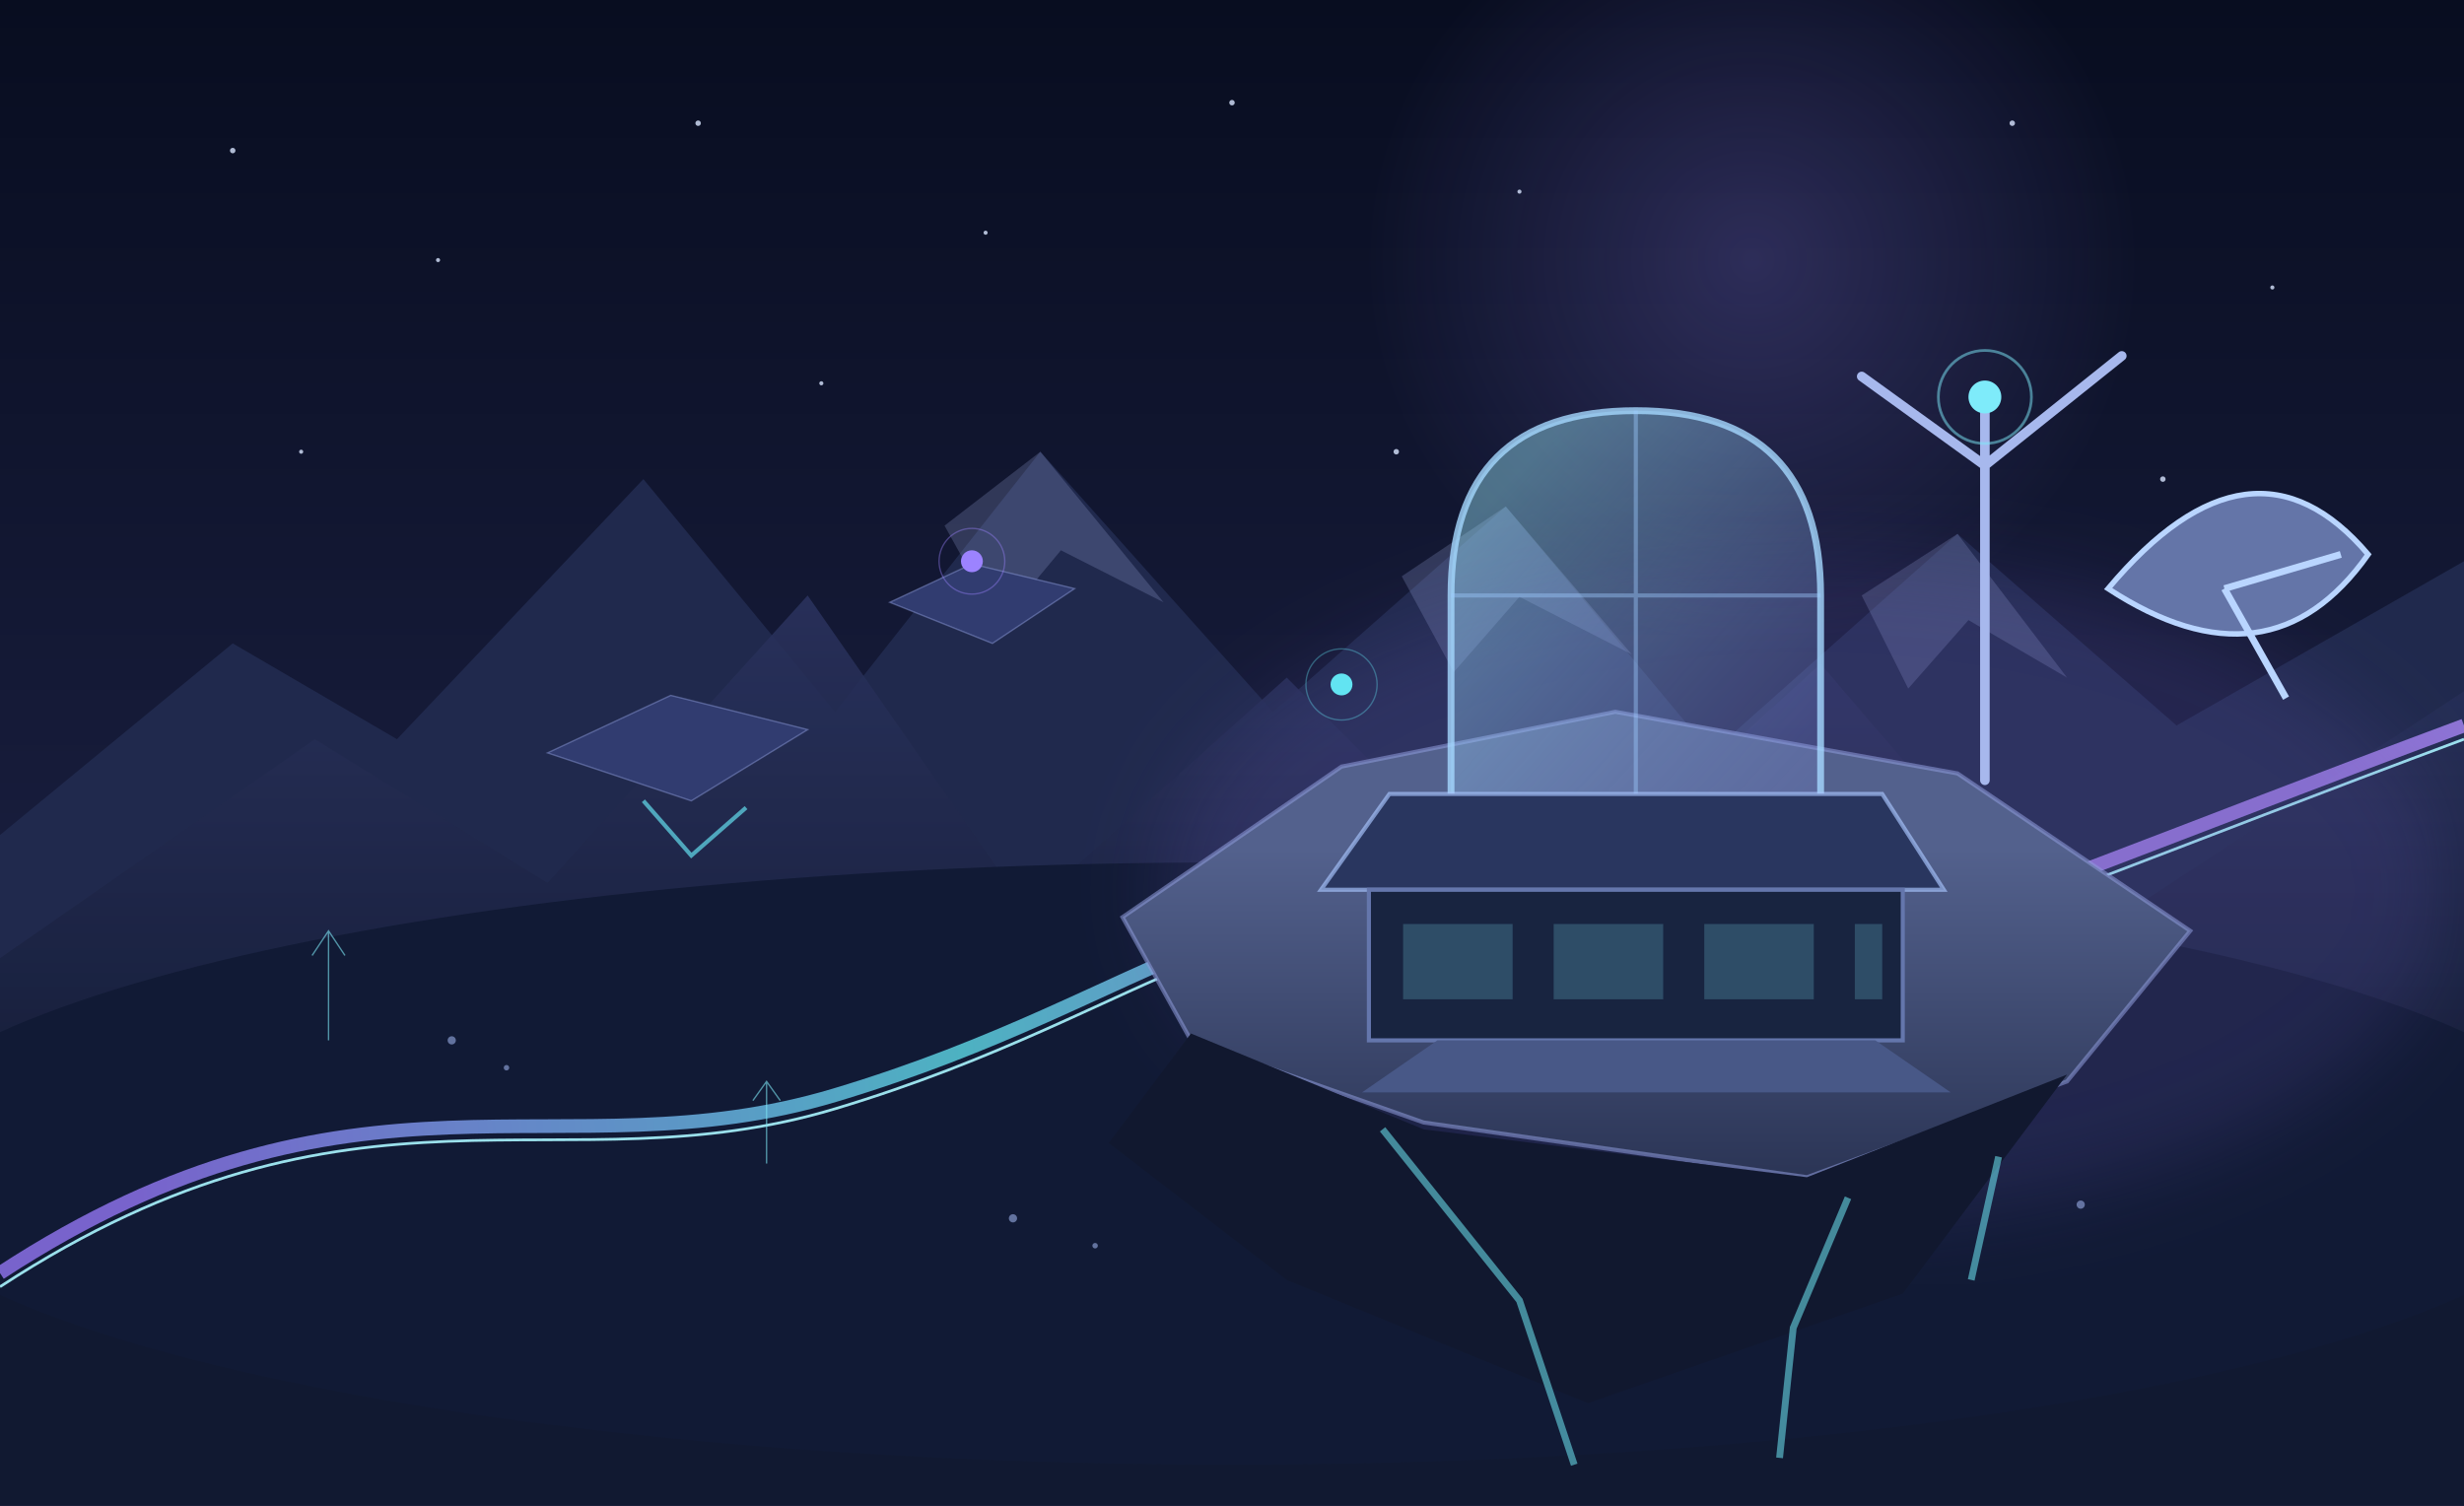
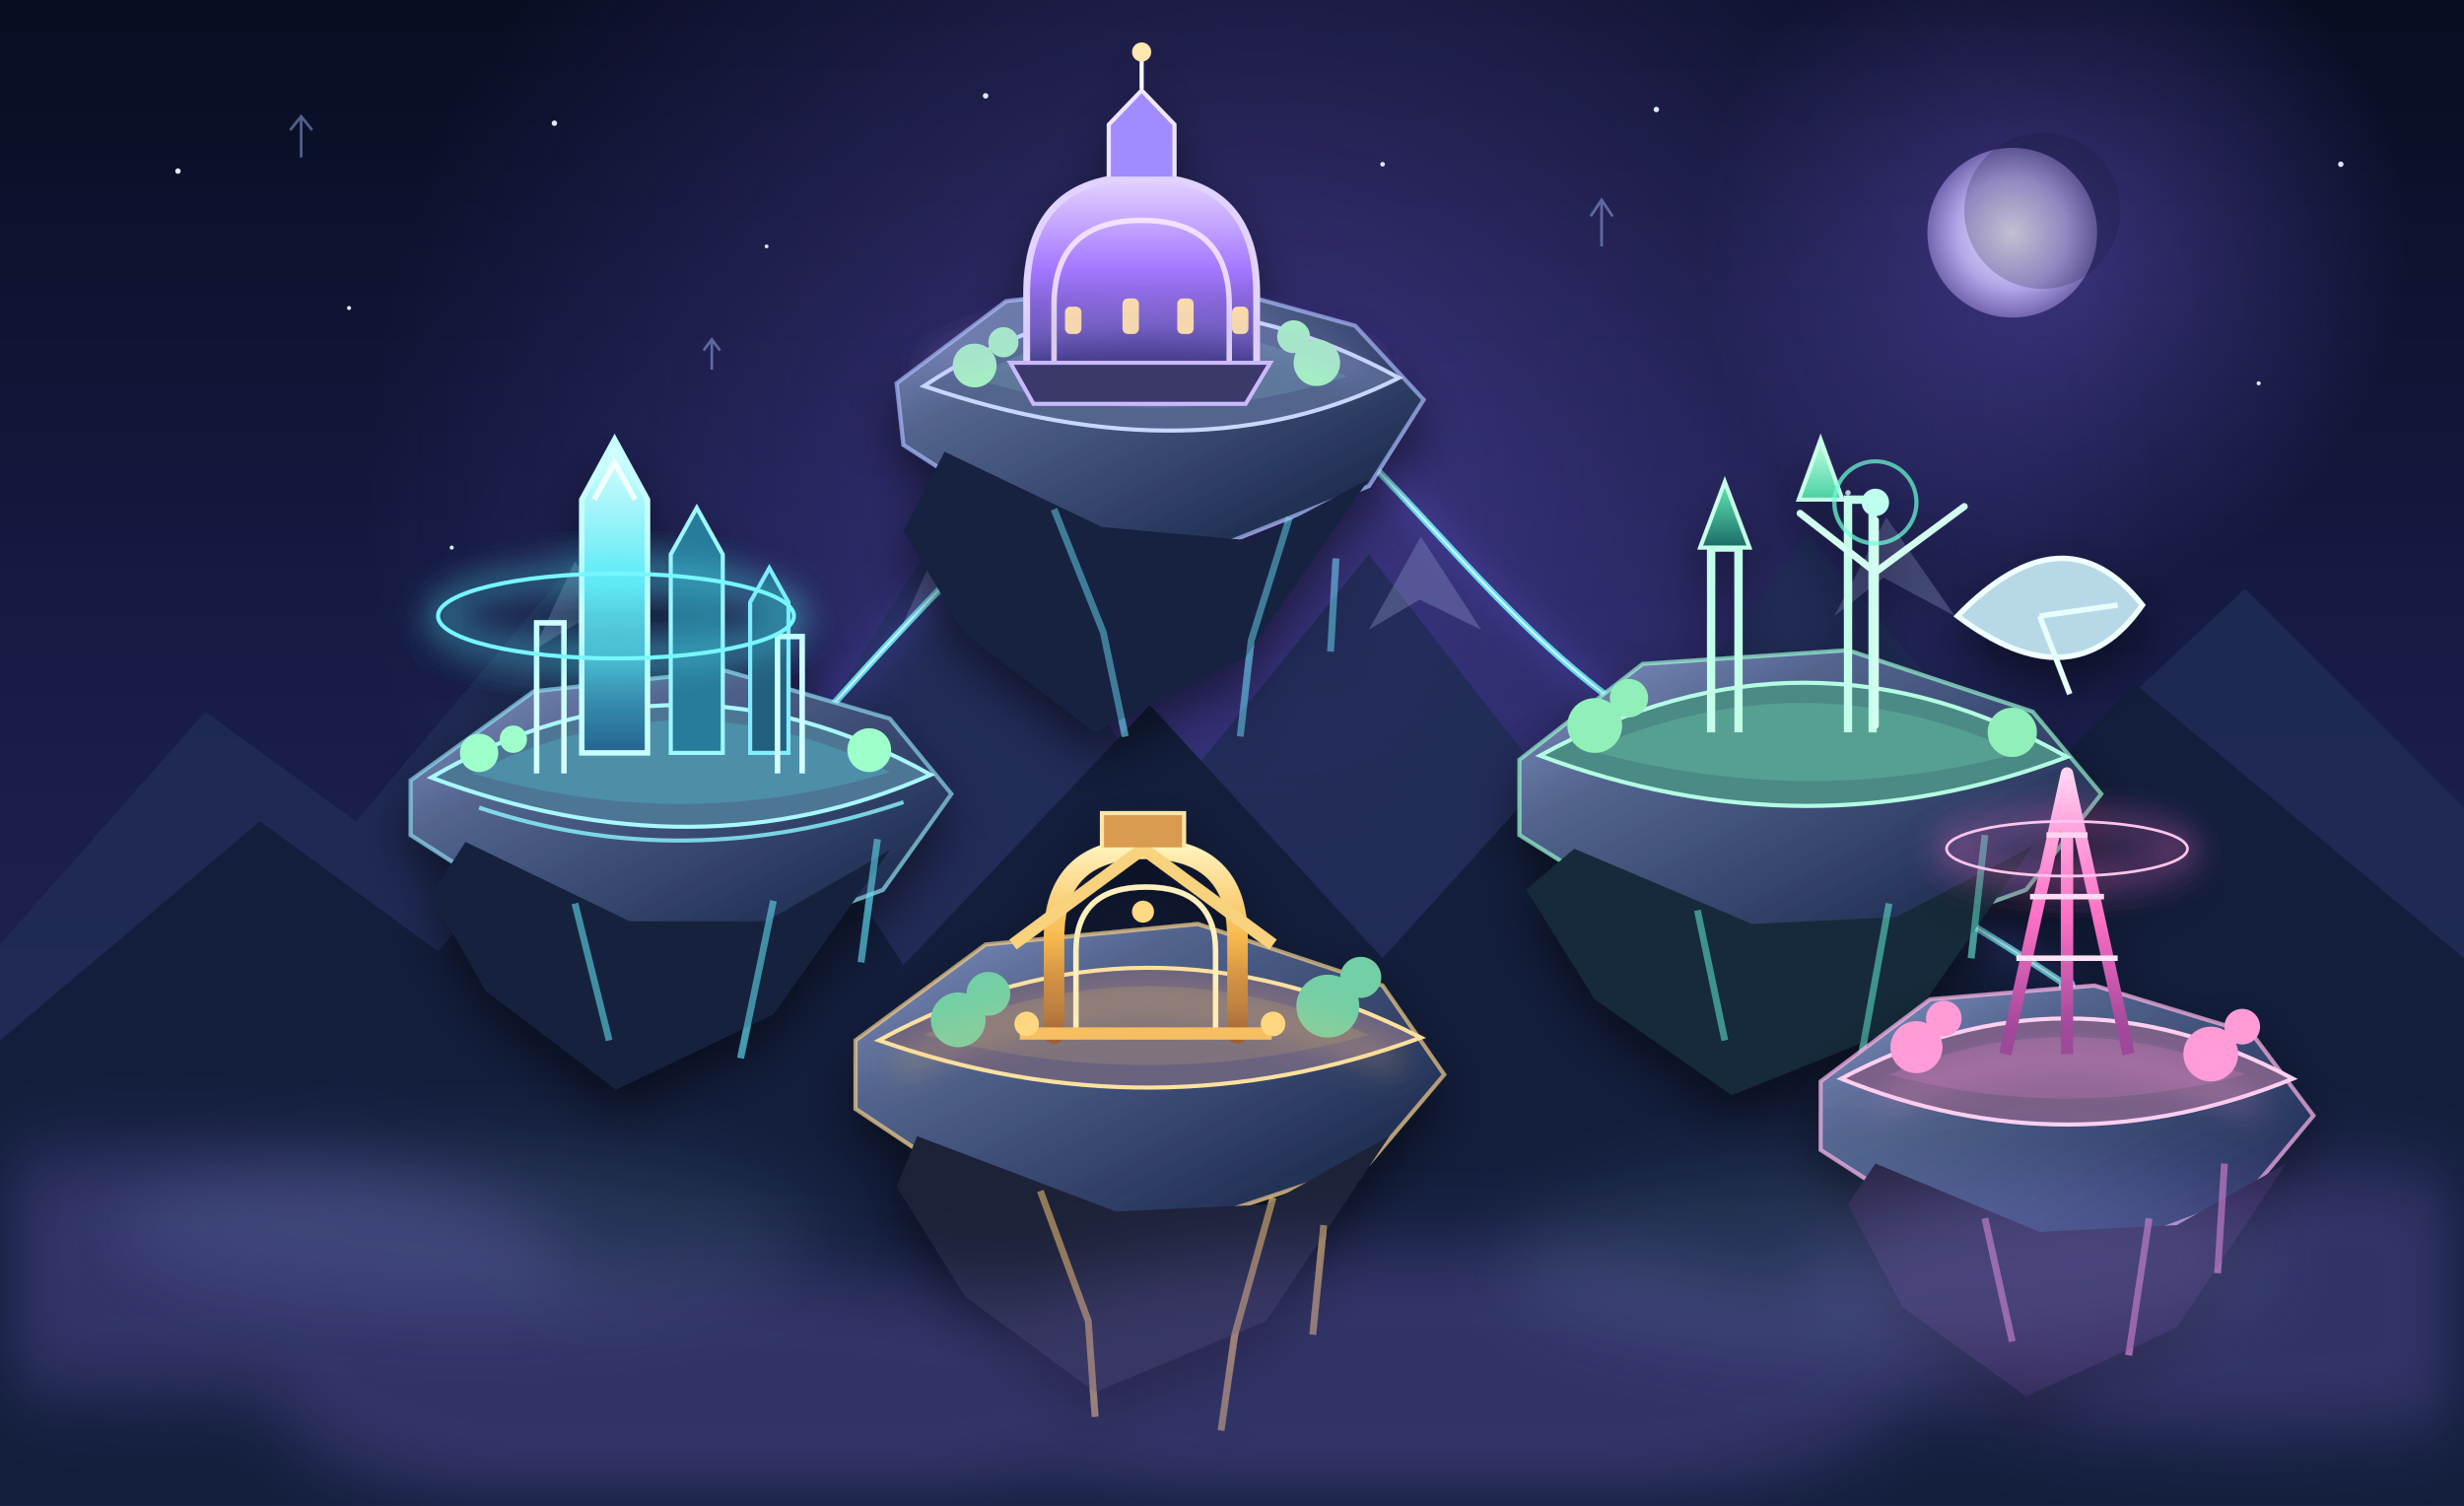
<svg xmlns="http://www.w3.org/2000/svg" viewBox="0 0 1800 1100" fill="none">
  <defs>
-     <linearGradient id="sky" x1="900" y1="0" x2="900" y2="1100" gradientUnits="userSpaceOnUse">
-       <stop stop-color="#080D20" />
-       <stop offset=".55" stop-color="#171C3B" />
-       <stop offset="1" stop-color="#3B2861" />
-     </linearGradient>
-     <linearGradient id="mount" x1="900" y1="250" x2="900" y2="900" gradientUnits="userSpaceOnUse">
-       <stop stop-color="#343D70" />
-       <stop offset="1" stop-color="#10172D" />
-     </linearGradient>
-     <linearGradient id="island" x1="1100" y1="620" x2="1100" y2="1000" gradientUnits="userSpaceOnUse">
-       <stop stop-color="#53618D" />
-       <stop offset="1" stop-color="#141B35" />
-     </linearGradient>
-     <linearGradient id="glass" x1="1150" y1="300" x2="1500" y2="620" gradientUnits="userSpaceOnUse">
-       <stop stop-color="#9DEBFF" stop-opacity=".42" />
-       <stop offset="1" stop-color="#7661D8" stop-opacity=".08" />
-     </linearGradient>
-     <linearGradient id="river" x1="100" y1="850" x2="1200" y2="750" gradientUnits="userSpaceOnUse">
-       <stop stop-color="#9B7BFF" />
-       <stop offset=".55" stop-color="#62E4F2" />
-       <stop offset="1" stop-color="#B08BFF" />
-     </linearGradient>
-     <radialGradient id="glow">
-       <stop stop-color="#9D8AFF" stop-opacity=".45" />
-       <stop offset="1" stop-color="#9D8AFF" stop-opacity="0" />
+     <linearGradient id="sky" x2="0" y2="1">
+       <stop stop-color="#080D22" />
+       <stop offset=".48" stop-color="#171D48" />
+       <stop offset="1" stop-color="#31235B" />
+     </linearGradient>
+     <linearGradient id="rock" x1="0" y1="0" x2="1" y2="1">
+       <stop stop-color="#8996C8" />
+       <stop offset=".28" stop-color="#53658F" />
+       <stop offset=".72" stop-color="#29385F" />
+       <stop offset="1" stop-color="#111A34" />
+     </linearGradient>
+     <linearGradient id="rockSide" x1="0" y1="0" x2="0" y2="1">
+       <stop stop-color="#6678A9" />
+       <stop offset="1" stop-color="#11182F" />
+     </linearGradient>
+     <linearGradient id="water" x2="0" y2="1">
+       <stop stop-color="#A5F7FF" stop-opacity=".95" />
+       <stop offset=".45" stop-color="#56CFF4" stop-opacity=".55" />
+       <stop offset="1" stop-color="#5F8DFF" stop-opacity="0" />
+     </linearGradient>
+     <linearGradient id="violet" x2="0" y2="1">
+       <stop stop-color="#E5D5FF" />
+       <stop offset=".5" stop-color="#A477FF" />
+       <stop offset="1" stop-color="#443D8C" />
+     </linearGradient>
+     <linearGradient id="cyan" x2="0" y2="1">
+       <stop stop-color="#E0FFFF" />
+       <stop offset=".45" stop-color="#62EAF5" />
+       <stop offset="1" stop-color="#24658F" />
+     </linearGradient>
+     <linearGradient id="gold" x2="0" y2="1">
+       <stop stop-color="#FFF1B9" />
+       <stop offset=".48" stop-color="#F7B94E" />
+       <stop offset="1" stop-color="#9D5D32" />
+     </linearGradient>
+     <linearGradient id="green" x2="0" y2="1">
+       <stop stop-color="#C4FFE4" />
+       <stop offset=".5" stop-color="#55D6A8" />
+       <stop offset="1" stop-color="#1B6A66" />
+     </linearGradient>
+     <linearGradient id="pink" x2="0" y2="1">
+       <stop stop-color="#FFD5F2" />
+       <stop offset=".5" stop-color="#FF72C6" />
+       <stop offset="1" stop-color="#8D3E91" />
+     </linearGradient>
+     <radialGradient id="moon">
+       <stop stop-color="#F5EFFF" />
+       <stop offset=".65" stop-color="#B3A6E8" />
+       <stop offset="1" stop-color="#7467B1" />
    </radialGradient>
-     <filter id="blur">
-       <feGaussianBlur stdDeviation="30" />
+     <radialGradient id="nebula">
+       <stop stop-color="#886AFF" stop-opacity=".36" />
+       <stop offset="1" stop-color="#886AFF" stop-opacity="0" />
+     </radialGradient>
+     <filter id="glow" x="-100%" y="-100%" width="300%" height="300%">
+       <feGaussianBlur stdDeviation="12" />
+     </filter>
+     <filter id="soft" x="-50%" y="-50%" width="200%" height="200%">
+       <feGaussianBlur stdDeviation="26" />
+     </filter>
+     <filter id="shadow" x="-40%" y="-40%" width="180%" height="190%">
+       <feGaussianBlur in="SourceAlpha" stdDeviation="18" />
+       <feOffset dy="18" />
+       <feComponentTransfer>
+         <feFuncA type="linear" slope=".5" />
+       </feComponentTransfer>
+       <feMerge>
+         <feMergeNode />
+         <feMergeNode in="SourceGraphic" />
+       </feMerge>
    </filter>
  </defs>
  <rect width="1800" height="1100" fill="url(#sky)" />
-   <circle cx="1280" cy="190" r="280" fill="url(#glow)" opacity=".5" />
-   <g fill="#D8E5FF" opacity=".8">
-     <circle cx="170" cy="110" r="2" />
-     <circle cx="320" cy="190" r="1.5" />
-     <circle cx="510" cy="90" r="2" />
-     <circle cx="720" cy="170" r="1.5" />
-     <circle cx="900" cy="75" r="2" />
-     <circle cx="1110" cy="140" r="1.5" />
-     <circle cx="1470" cy="90" r="2" />
-     <circle cx="1660" cy="210" r="1.5" />
-     <circle cx="1580" cy="350" r="2" />
-     <circle cx="220" cy="330" r="1.5" />
-     <circle cx="600" cy="280" r="1.5" />
-     <circle cx="1020" cy="330" r="2" />
-   </g>
-   <path d="M0 610 170 470 290 540 470 350 610 520 760 330 930 520 1100 370 1250 550 1430 390 1590 530 1800 410V1100H0V610Z" fill="#20294D" />
-   <path d="m0 700 230-160 170 105 190-210 160 230 190-170 180 180 210-190 180 210 290-190v595H0V700Z" fill="url(#mount)" opacity=".9" />
-   <path d="m760 330 90 110-75-38-45 54-40-72 70-54Zm340 40 92 108-82-42-48 55-38-70 76-51Zm330 20 80 105-72-42-44 50-34-68 70-45Z" fill="#A6B3E7" opacity=".22" />
-   <ellipse cx="900" cy="850" rx="1000" ry="220" fill="#111A35" />
-   <path d="M0 930c260-170 410-70 610-130 240-72 310-180 500-115 180 62 260 5 690-155" stroke="url(#river)" stroke-width="10" opacity=".75" />
-   <path d="M0 940c260-170 410-70 610-130 240-72 310-180 500-115 180 62 260 5 690-155" stroke="#A9F5FF" stroke-width="2" opacity=".9" />
-   <ellipse cx="1320" cy="650" rx="470" ry="240" fill="#6D5BBD" opacity=".18" filter="url(#blur)" />
-   <path d="M820 670 980 560 1180 520 1430 565 1600 680 1510 790 1320 860 1040 820 870 760Z" fill="url(#island)" stroke="#8F9BDA" stroke-opacity=".55" stroke-width="3" />
-   <path d="m870 755 170 70 280 35 190-75-120 160-230 80-220-90-130-100Z" fill="#11182F" />
-   <path d="m1010 825 100 125 40 120m200-195-40 95-10 95m160-220-20 90" stroke="#6EE7F4" stroke-opacity=".55" stroke-width="5" />
-   <path d="M1060 580v-145q0-135 135-135t135 135v145" fill="url(#glass)" stroke="#A5D8FF" stroke-opacity=".8" stroke-width="5" />
-   <path d="M1060 435h270M1195 300v280" stroke="#9DCBFF" stroke-opacity=".42" stroke-width="3" />
-   <path d="M1015 580h360l45 70h-455l50-70Z" fill="#29365F" stroke="#A9C7FF" stroke-opacity=".65" stroke-width="3" />
-   <path d="M1000 650h390v110h-390z" fill="#182440" stroke="#6476AC" stroke-width="3" />
-   <path d="M1025 675h80v55h-80zm110 0h80v55h-80zm110 0h80v55h-80zm110 0h20v55h-20z" fill="#79DDF2" opacity=".22" />
-   <path d="M1050 760h320l55 38h-430l55-38Z" fill="#485887" />
-   <path d="M1450 570V290m0 50 100-80m-100 80-90-65" stroke="#A7B8ED" stroke-width="7" stroke-linecap="round" />
-   <circle cx="1450" cy="290" r="12" fill="#7EEBFA" />
-   <circle cx="1450" cy="290" r="34" stroke="#7EEBFA" stroke-opacity=".5" stroke-width="2" />
-   <path d="M1540 430q105-125 190-25-72 102-190 25Z" fill="#6475A8" stroke="#B9D5FF" stroke-width="4" />
-   <path d="m1625 430 45 80m-45-80 85-25" stroke="#B9D5FF" stroke-width="5" />
-   <path d="m400 550 90-42 100 25-85 52-105-35Z" fill="#313C70" stroke="#8997D4" stroke-opacity=".5" />
-   <path d="m470 585 35 40 40-35" stroke="#63DDED" stroke-width="3" opacity=".7" />
-   <path d="m650 440 60-28 75 18-60 40-75-30Z" fill="#313C70" stroke="#8997D4" stroke-opacity=".5" />
-   <circle cx="710" cy="410" r="8" fill="#9C83FF" />
-   <circle cx="710" cy="410" r="24" stroke="#9C83FF" stroke-opacity=".4" />
-   <circle cx="980" cy="500" r="8" fill="#62E4F2" />
-   <circle cx="980" cy="500" r="26" stroke="#62E4F2" stroke-opacity=".35" />
-   <g opacity=".6" stroke="#7CE6F4">
-     <path d="M240 760v-80m-12 18 12-18 12 18" />
-     <path d="M560 850v-60m-10 14 10-14 10 14" />
-   </g>
-   <g fill="#8EA1D7" opacity=".65">
-     <circle cx="330" cy="760" r="3" />
-     <circle cx="370" cy="780" r="2" />
-     <circle cx="740" cy="890" r="3" />
-     <circle cx="800" cy="910" r="2" />
-     <circle cx="1520" cy="880" r="3" />
+   <circle cx="920" cy="360" r="650" fill="url(#nebula)" />
+   <circle cx="1500" cy="180" r="260" fill="url(#nebula)" />
+   <circle cx="1470" cy="170" r="62" fill="url(#moon)" />
+   <circle cx="1492" cy="154" r="57" fill="#101633" opacity=".22" />
+   <g fill="#DDEBFF">
+     <circle cx="130" cy="125" r="2" />
+     <circle cx="255" cy="225" r="1.5" />
+     <circle cx="405" cy="90" r="2" />
+     <circle cx="560" cy="180" r="1.4" />
+     <circle cx="720" cy="70" r="2" />
+     <circle cx="1010" cy="120" r="1.7" />
+     <circle cx="1210" cy="80" r="2" />
+     <circle cx="1650" cy="280" r="1.5" />
+     <circle cx="1710" cy="120" r="2" />
+     <circle cx="330" cy="400" r="1.5" />
+     <circle cx="840" cy="250" r="1.4" />
+     <circle cx="1350" cy="360" r="2" />
+     <circle cx="1540" cy="450" r="1.4" />
+   </g>
+   <g stroke="#A9BFFF" stroke-width="2" opacity=".45">
+     <path d="M220 115v-30m-8 10 8-10 8 10" />
+     <path d="M520 270v-22m-6 8 6-8 6 8" />
+     <path d="M1170 180v-34m-8 12 8-12 8 12" />
+   </g>
+   <path d="M0 690 150 520 260 600 420 410 560 590 700 365 850 590 1000 405 1160 610 1320 390 1480 580 1640 430 1800 590V1100H0Z" fill="#202B55" opacity=".85" />
+   <path d="m0 760 190-160 130 95 190-220 150 230 180-190 170 185 190-210 170 200 190-190 240 200v400H0Z" fill="#131E3C" />
+   <path d="m390 475 30-65 42 65-40-20Zm270-20 40-90 55 90-55-30Zm340 5 38-68 44 68-45-22Zm340-10 38-72 50 72-52-28Z" fill="#A8B8E7" opacity=".28" />
+   <g stroke-linecap="round">
+     <path d="M525 610C620 500 700 410 820 300S1030 410 1190 520 1390 640 1510 720" stroke="#7866FF" stroke-width="16" opacity=".22" filter="url(#glow)" />
+     <path d="M525 610C620 500 700 410 820 300S1030 410 1190 520 1390 640 1510 720" stroke="#69E9FF" stroke-width="5" opacity=".92" />
+     <path d="M525 610C620 500 700 410 820 300S1030 410 1190 520 1390 640 1510 720" stroke="#E4FFFF" stroke-width="1.5" opacity=".9" />
+   </g>
+   <g fill="#9EF5FF">
+     <circle cx="820" cy="300" r="6" />
+     <circle cx="1190" cy="520" r="6" />
+     <circle cx="1510" cy="720" r="6" />
+   </g>
+   <g filter="url(#shadow)">
+     <path d="M655 280 735 220 870 205 990 238 1040 292 1000 355 875 405 730 370 660 325Z" fill="url(#rock)" stroke="#AFC3FF" stroke-opacity=".65" stroke-width="3" />
+     <path d="m690 330 115 55 110 10 85-45-90 130-110 55-95-72-45-75Z" fill="#17213F" />
+     <path d="m770 372 36 90 16 76m120-160-28 90-8 70m70-130-4 68" stroke="#6EDFF7" stroke-opacity=".48" stroke-width="5" />
+     <path d="M675 282Q835 175 1022 276Q875 350 675 282Z" fill="#52658E" stroke="#C8D7FF" stroke-width="3" />
+     <path d="M710 276Q842 204 984 275Q846 320 710 276Z" fill="#6686A5" opacity=".55" />
+     <path d="M750 265v-50q0-86 84-86t84 86v50" fill="url(#violet)" stroke="#E1D3FF" stroke-width="5" />
+     <path d="M770 265v-42q0-62 64-62t64 62v42" stroke="#FFF0FF" stroke-opacity=".8" stroke-width="4" />
+     <path d="M738 265h190l-18 30H755Z" fill="#3A376A" stroke="#CBB9FF" stroke-width="3" />
+     <path d="M810 129v-38l24-25 24 25v38" fill="#A18BFF" stroke="#F0E6FF" stroke-width="3" />
+     <path d="M834 65v-24" stroke="#FFF" stroke-width="3" />
+     <circle cx="834" cy="38" r="7" fill="#FFE7B0" />
+     <g fill="#FFDFA2">
+       <rect x="778" y="224" width="12" height="20" rx="4" />
+       <rect x="820" y="218" width="12" height="26" rx="4" />
+       <rect x="860" y="218" width="12" height="26" rx="4" />
+       <rect x="900" y="224" width="12" height="20" rx="4" />
+     </g>
+     <g fill="#A4F0C2">
+       <circle cx="712" cy="267" r="16" />
+       <circle cx="962" cy="265" r="17" />
+       <circle cx="733" cy="250" r="11" />
+       <circle cx="945" cy="246" r="12" />
+     </g>
+     <path d="M682 270Q835 195 1000 272" stroke="#B4A0FF" stroke-width="5" opacity=".85" filter="url(#glow)" />
+   </g>
+   <g filter="url(#shadow)">
+     <path d="M300 570 390 505 530 490 650 525 695 580 645 650 510 700 375 658 300 610Z" fill="url(#rock)" stroke="#9CEFFF" stroke-opacity=".6" stroke-width="3" />
+     <path d="m340 615 120 58 100 0 90-52-85 120-115 55-95-72-40-70Z" fill="#14223D" />
+     <path d="m420 660 25 100m120-102-24 115m100-160-12 90" stroke="#67E8F9" stroke-width="5" opacity=".55" />
+     <path d="M315 568Q495 463 680 566Q510 641 315 568Z" fill="#4E7694" stroke="#A8F8FF" stroke-width="3" />
+     <path d="M345 565Q500 488 650 564Q500 610 345 565Z" fill="#4BB9D0" opacity=".35" />
+     <path d="M425 550V365l24-44 24 44v185Z" fill="url(#cyan)" stroke="#C7FFFF" stroke-width="4" />
+     <path d="M434 365 449 338l15 27" stroke="#F1FFFF" stroke-width="4" />
+     <path d="M490 550V405l19-34 19 34v145Z" fill="#287B9A" stroke="#9EF8FF" stroke-width="3" />
+     <path d="M548 550V440l14-25 14 25v110Z" fill="#23617F" stroke="#83EDFF" stroke-width="3" />
+     <path d="M392 565V455h20v110m156 0V465h18v100" stroke="#D2FFFF" stroke-width="4" />
+     <ellipse cx="450" cy="450" rx="130" ry="31" stroke="#55EFFF" stroke-width="7" opacity=".85" filter="url(#glow)" />
+     <ellipse cx="450" cy="450" rx="130" ry="31" stroke="#76F7FF" stroke-width="3" />
+     <path d="M350 590Q500 640 660 586" stroke="#8BF7FF" stroke-width="3" opacity=".8" />
+     <g fill="#9FFFCB">
+       <circle cx="350" cy="550" r="14" />
+       <circle cx="375" cy="540" r="10" />
+       <circle cx="635" cy="548" r="16" />
+     </g>
+   </g>
+   <g filter="url(#shadow)">
+     <path d="M625 760 720 690 875 675 1010 720 1055 785 1000 850 850 900 700 860 625 810Z" fill="url(#rock)" stroke="#FFD78C" stroke-opacity=".65" stroke-width="3" />
+     <path d="m670 830 145 55 110-5 90-50-90 135-125 52-95-70-50-80Z" fill="#1A2039" />
+     <path d="m760 870 35 95 5 70m130-160-28 100-10 70m75-150-8 80" stroke="#F4C46D" stroke-opacity=".55" stroke-width="5" />
+     <path d="M642 760Q835 655 1038 758Q842 830 642 760Z" fill="#6B6380" stroke="#FFE1A0" stroke-width="3" />
+     <path d="M675 756Q842 685 1000 756Q840 800 675 756Z" fill="#9D8C74" opacity=".38" />
+     <path d="M770 755v-70q0-65 67-65t67 65v70" stroke="url(#gold)" stroke-width="15" stroke-linecap="round" />
+     <path d="M786 755v-60q0-47 51-47t51 47v60" stroke="#FFF0BE" stroke-width="4" />
+     <path d="M745 755h184" stroke="#F6BE61" stroke-width="9" />
+     <path d="M740 690 835 620 930 690" stroke="#F9D27D" stroke-width="9" stroke-linejoin="round" />
+     <path d="M805 619v-25h60v25" fill="#D89B50" stroke="#FFE5A8" stroke-width="3" />
+     <g fill="#FFDA83">
+       <circle cx="750" cy="748" r="9" />
+       <circle cx="930" cy="748" r="9" />
+       <circle cx="835" cy="666" r="8" />
+     </g>
+     <g fill="#73CFA5">
+       <circle cx="700" cy="745" r="20" />
+       <circle cx="722" cy="726" r="16" />
+       <circle cx="970" cy="735" r="23" />
+       <circle cx="994" cy="714" r="15" />
+     </g>
+     <path d="M655 780Q835 685 1022 778" stroke="#FFC66C" stroke-width="5" opacity=".85" filter="url(#glow)" />
+   </g>
+   <g filter="url(#shadow)">
+     <path d="M1110 555 1200 485 1350 475 1485 520 1535 580 1480 650 1340 700 1190 660 1110 610Z" fill="url(#rock)" stroke="#9FFFD6" stroke-opacity=".65" stroke-width="3" />
+     <path d="m1150 620 130 55 105-5 100-52-90 130-130 52-100-70-50-80Z" fill="#142B3A" />
+     <path d="m1240 665 20 95m120-100-20 110m90-160-10 90" stroke="#66E7D3" stroke-width="5" opacity=".55" />
+     <path d="M1125 552Q1320 445 1510 553Q1320 625 1125 552Z" fill="#4C8A85" stroke="#B4FFE4" stroke-width="3" />
+     <path d="M1160 548Q1320 478 1475 550Q1320 592 1160 548Z" fill="#6ACBA7" opacity=".34" />
+     <path d="M1250 535V400h20v135m80 0V365h18v170" stroke="#C3FFE9" stroke-width="6" />
+     <path d="M1242 400h36l-18-48Zm72-35h32l-16-44Z" fill="url(#green)" stroke="#C7FFE8" stroke-width="3" />
+     <path d="M1370 530V380m0 38 65-48m-65 48-55-43" stroke="#D3FFF1" stroke-width="5" stroke-linecap="round" />
+     <circle cx="1370" cy="367" r="10" fill="#BFFFF0" />
+     <circle cx="1370" cy="367" r="30" stroke="#6CFFD6" stroke-width="3" opacity=".7" />
+     <path d="M1430 450q78-80 135-8-50 72-135 8Z" fill="#B7D8E7" stroke="#F0FFFF" stroke-width="4" />
+     <path d="m1490 450 22 57m-22-57 57-8" stroke="#E7FFFF" stroke-width="4" />
+     <g fill="#91F0B9">
+       <circle cx="1165" cy="530" r="20" />
+       <circle cx="1190" cy="510" r="14" />
+       <circle cx="1470" cy="535" r="18" />
+     </g>
+   </g>
+   <g filter="url(#shadow)">
+     <path d="M1330 790 1410 730 1530 720 1645 755 1690 815 1640 875 1520 920 1400 885 1330 840Z" fill="url(#rock)" stroke="#FFB7E8" stroke-opacity=".7" stroke-width="3" />
+     <path d="m1370 850 120 50 100-5 80-45-80 120-110 50-90-65-40-75Z" fill="#211A3C" />
+     <path d="m1450 890 20 90m100-90-15 100m70-140-5 80" stroke="#FF8DD6" stroke-width="5" opacity=".55" />
+     <path d="M1345 788Q1510 700 1675 788Q1510 855 1345 788Z" fill="#795F87" stroke="#FFD1F1" stroke-width="3" />
+     <path d="M1380 785Q1510 730 1640 785Q1510 820 1380 785Z" fill="#BD75B3" opacity=".35" />
+     <path d="M1510 770V565m-45 205 45-205 45 205" stroke="url(#pink)" stroke-width="9" stroke-linejoin="round" />
+     <path d="M1495 610h30m-42 45h54m-64 45h74" stroke="#FFE4F6" stroke-width="4" />
+     <ellipse cx="1510" cy="620" rx="88" ry="20" stroke="#FF70D0" stroke-width="6" opacity=".8" filter="url(#glow)" />
+     <ellipse cx="1510" cy="620" rx="88" ry="20" stroke="#FFC4ED" stroke-width="2" />
+     <g fill="#FF9CD8">
+       <circle cx="1400" cy="765" r="19" />
+       <circle cx="1420" cy="744" r="13" />
+       <circle cx="1615" cy="770" r="20" />
+       <circle cx="1638" cy="750" r="13" />
+     </g>
+     <path d="M1370 810Q1510 735 1650 810" stroke="#FF9BD8" stroke-width="5" opacity=".8" filter="url(#glow)" />
+   </g>
+   <g fill="#8B74E8" opacity=".25" filter="url(#soft)">
+     <ellipse cx="120" cy="930" rx="300" ry="90" />
+     <ellipse cx="520" cy="1020" rx="320" ry="95" />
+     <ellipse cx="1030" cy="1010" rx="370" ry="100" />
+     <ellipse cx="1640" cy="950" rx="330" ry="100" />
+   </g>
+   <g fill="#A4C9FF" opacity=".12" filter="url(#soft)">
+     <ellipse cx="340" cy="900" rx="260" ry="60" />
+     <ellipse cx="1380" cy="920" rx="280" ry="70" />
  </g>
</svg>
